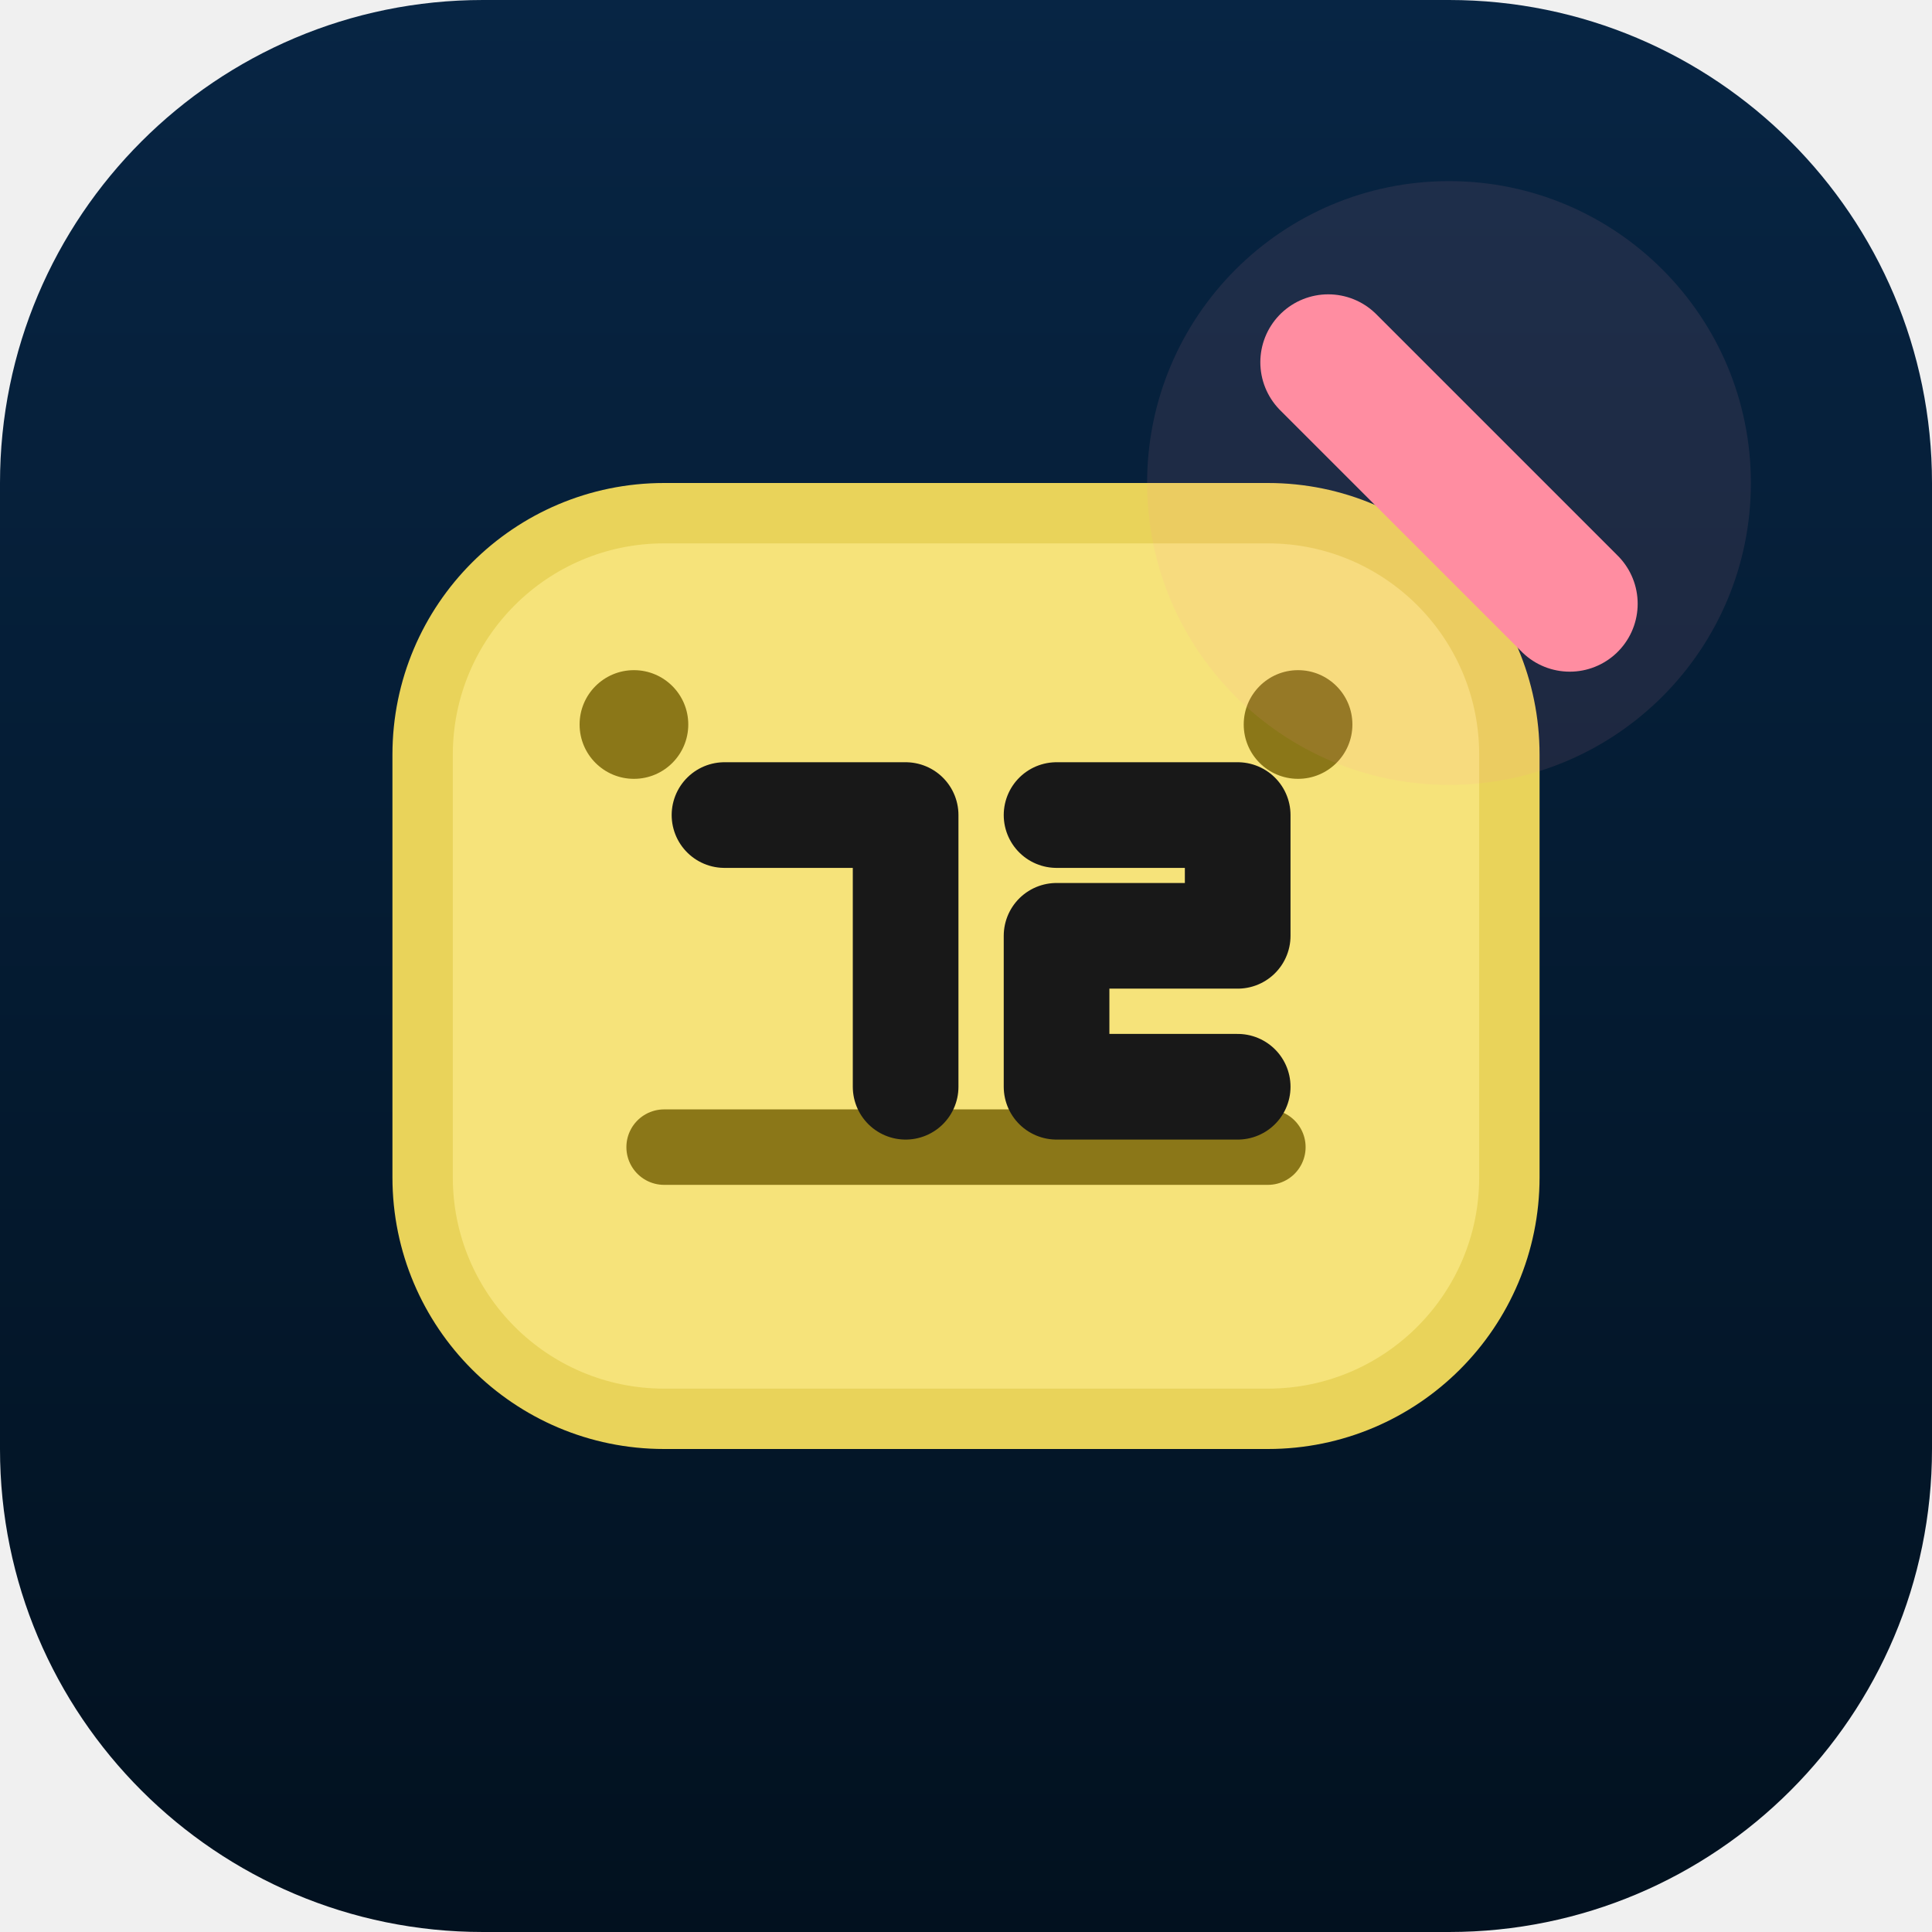
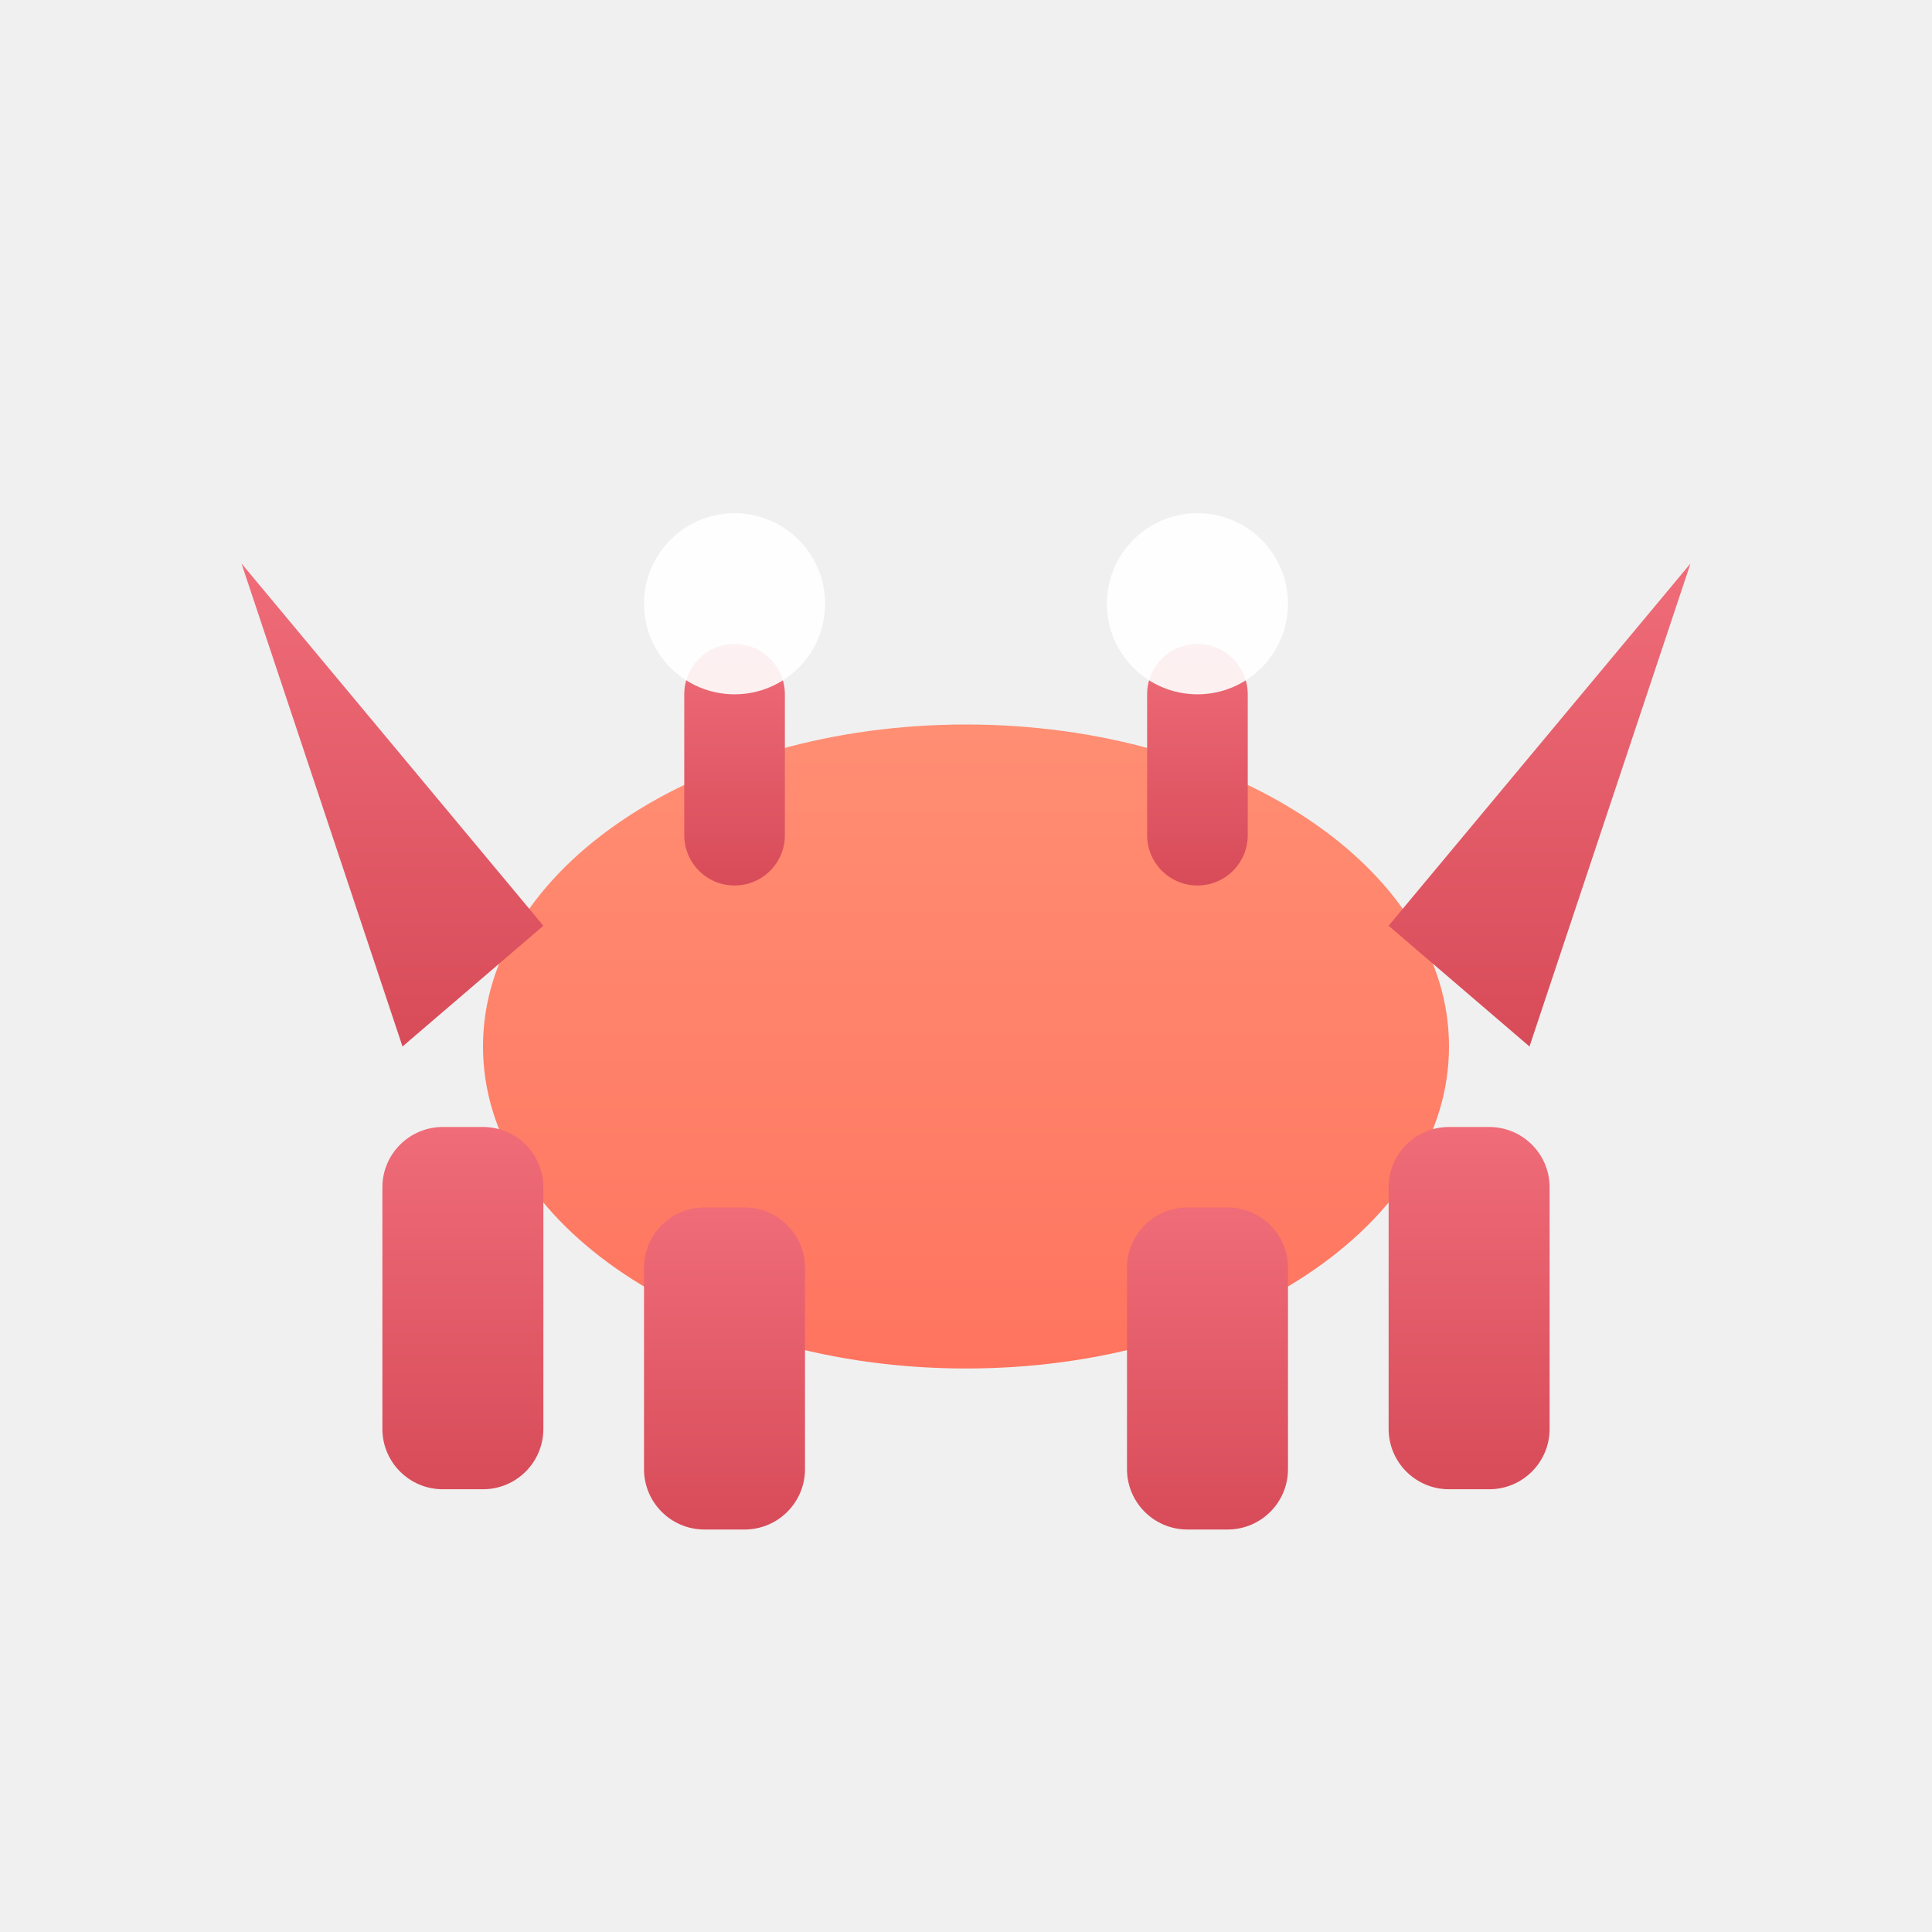
- <svg xmlns="http://www.w3.org/2000/svg" viewBox="0 0 64 64">
+ <svg xmlns="http://www.w3.org/2000/svg" viewBox="0 0 96 96">
  <defs>
-     <linearGradient id="bg" x1="0" y1="0" x2="0" y2="1">
-       <stop offset="0%" stop-color="#072544" />
-       <stop offset="100%" stop-color="#02111f" />
+     <linearGradient id="crabMain" x1="0" y1="0" x2="0" y2="1">
+       <stop offset="0%" stop-color="#ff8e73" />
+       <stop offset="100%" stop-color="#ff745f" />
+     </linearGradient>
+     <linearGradient id="crabAlt" x1="0" y1="0" x2="0" y2="1">
+       <stop offset="0%" stop-color="#ef6c78" />
+       <stop offset="100%" stop-color="#d84b59" />
    </linearGradient>
  </defs>
-   <rect width="64" height="64" rx="16" fill="url(#bg)" />
-   <rect x="14" y="17" width="36" height="30" rx="8" fill="#f6e37a" />
-   <rect x="14" y="17" width="36" height="30" rx="8" fill="none" stroke="#e9d35a" stroke-width="2" />
-   <circle cx="21" cy="24" r="1.8" fill="#8b7718" />
-   <circle cx="43" cy="24" r="1.8" fill="#8b7718" />
-   <path d="M22 38H42" stroke="#8b7718" stroke-width="2.5" stroke-linecap="round" />
-   <path d="M24 27H30V36" stroke="#181818" stroke-width="3.5" stroke-linecap="round" stroke-linejoin="round" fill="none" />
-   <path d="M35 27H41V31H35V36H41" stroke="#181818" stroke-width="3.5" stroke-linecap="round" stroke-linejoin="round" fill="none" />
-   <path d="M44 12L52 20" stroke="#ff8da1" stroke-width="4.5" stroke-linecap="round" />
-   <circle cx="48" cy="16" r="10" fill="#ff8da1" fill-opacity="0.1" />
+   <ellipse cx="48" cy="52" rx="24" ry="16" fill="url(#crabMain)" />
+   <path d="M27 46L12 28L20 52Z" fill="url(#crabAlt)" />
+   <path d="M69 46L84 28L76 52Z" fill="url(#crabAlt)" />
+   <rect x="19" y="56" width="8" height="18" rx="3" fill="url(#crabAlt)" />
+   <rect x="32" y="60" width="8" height="16" rx="3" fill="url(#crabAlt)" />
+   <rect x="56" y="60" width="8" height="16" rx="3" fill="url(#crabAlt)" />
+   <rect x="69" y="56" width="8" height="18" rx="3" fill="url(#crabAlt)" />
+   <rect x="34" y="32" width="5" height="12" rx="2.5" fill="url(#crabAlt)" />
+   <rect x="57" y="32" width="5" height="12" rx="2.5" fill="url(#crabAlt)" />
+   <circle cx="36.5" cy="30" r="4.5" fill="#ffffff" fill-opacity="0.9" />
+   <circle cx="59.5" cy="30" r="4.5" fill="#ffffff" fill-opacity="0.9" />
</svg>
